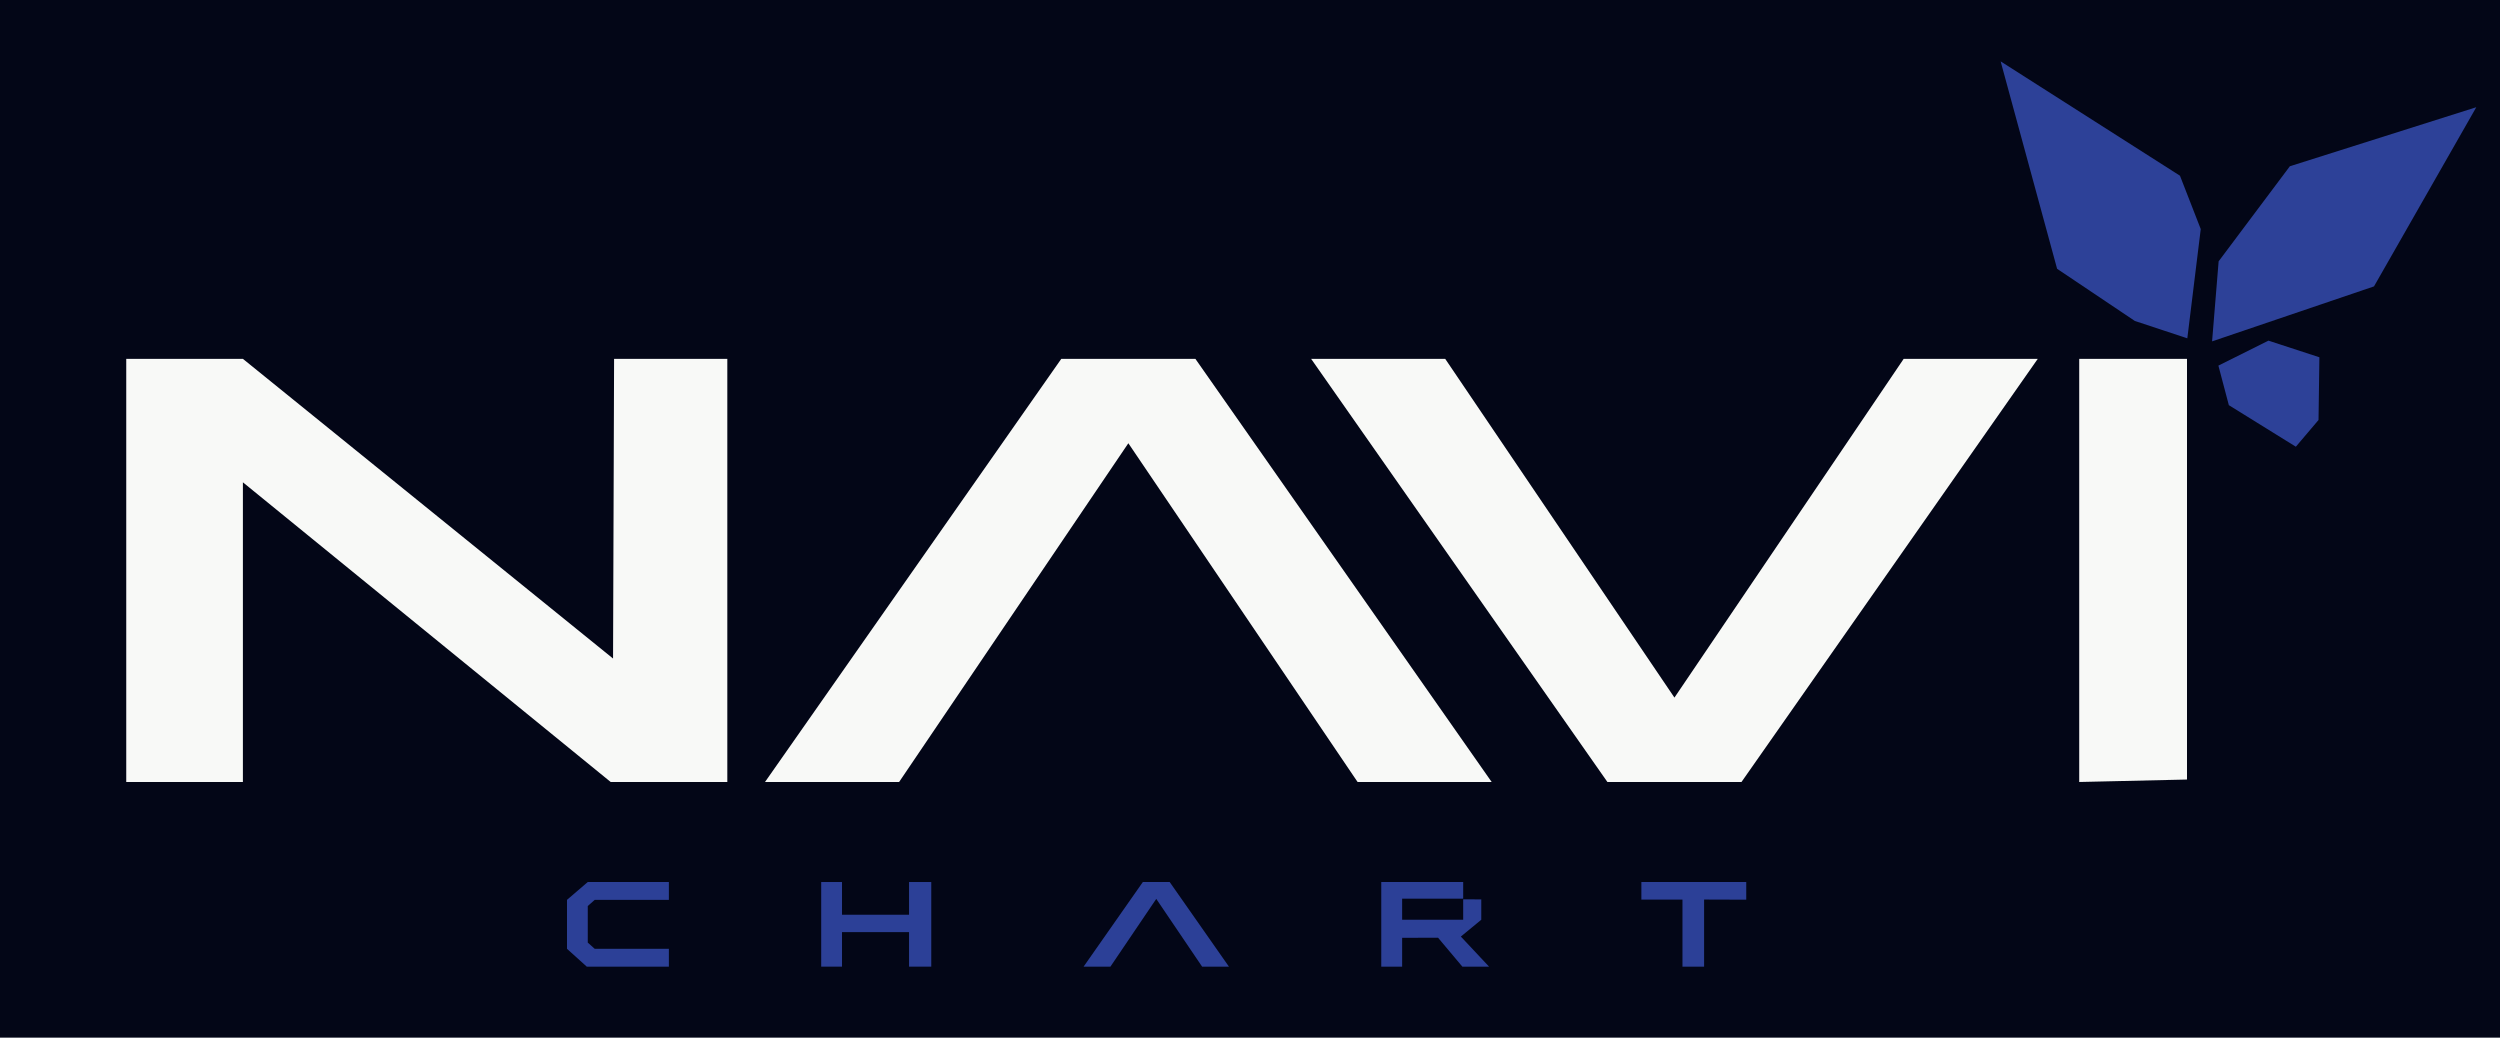
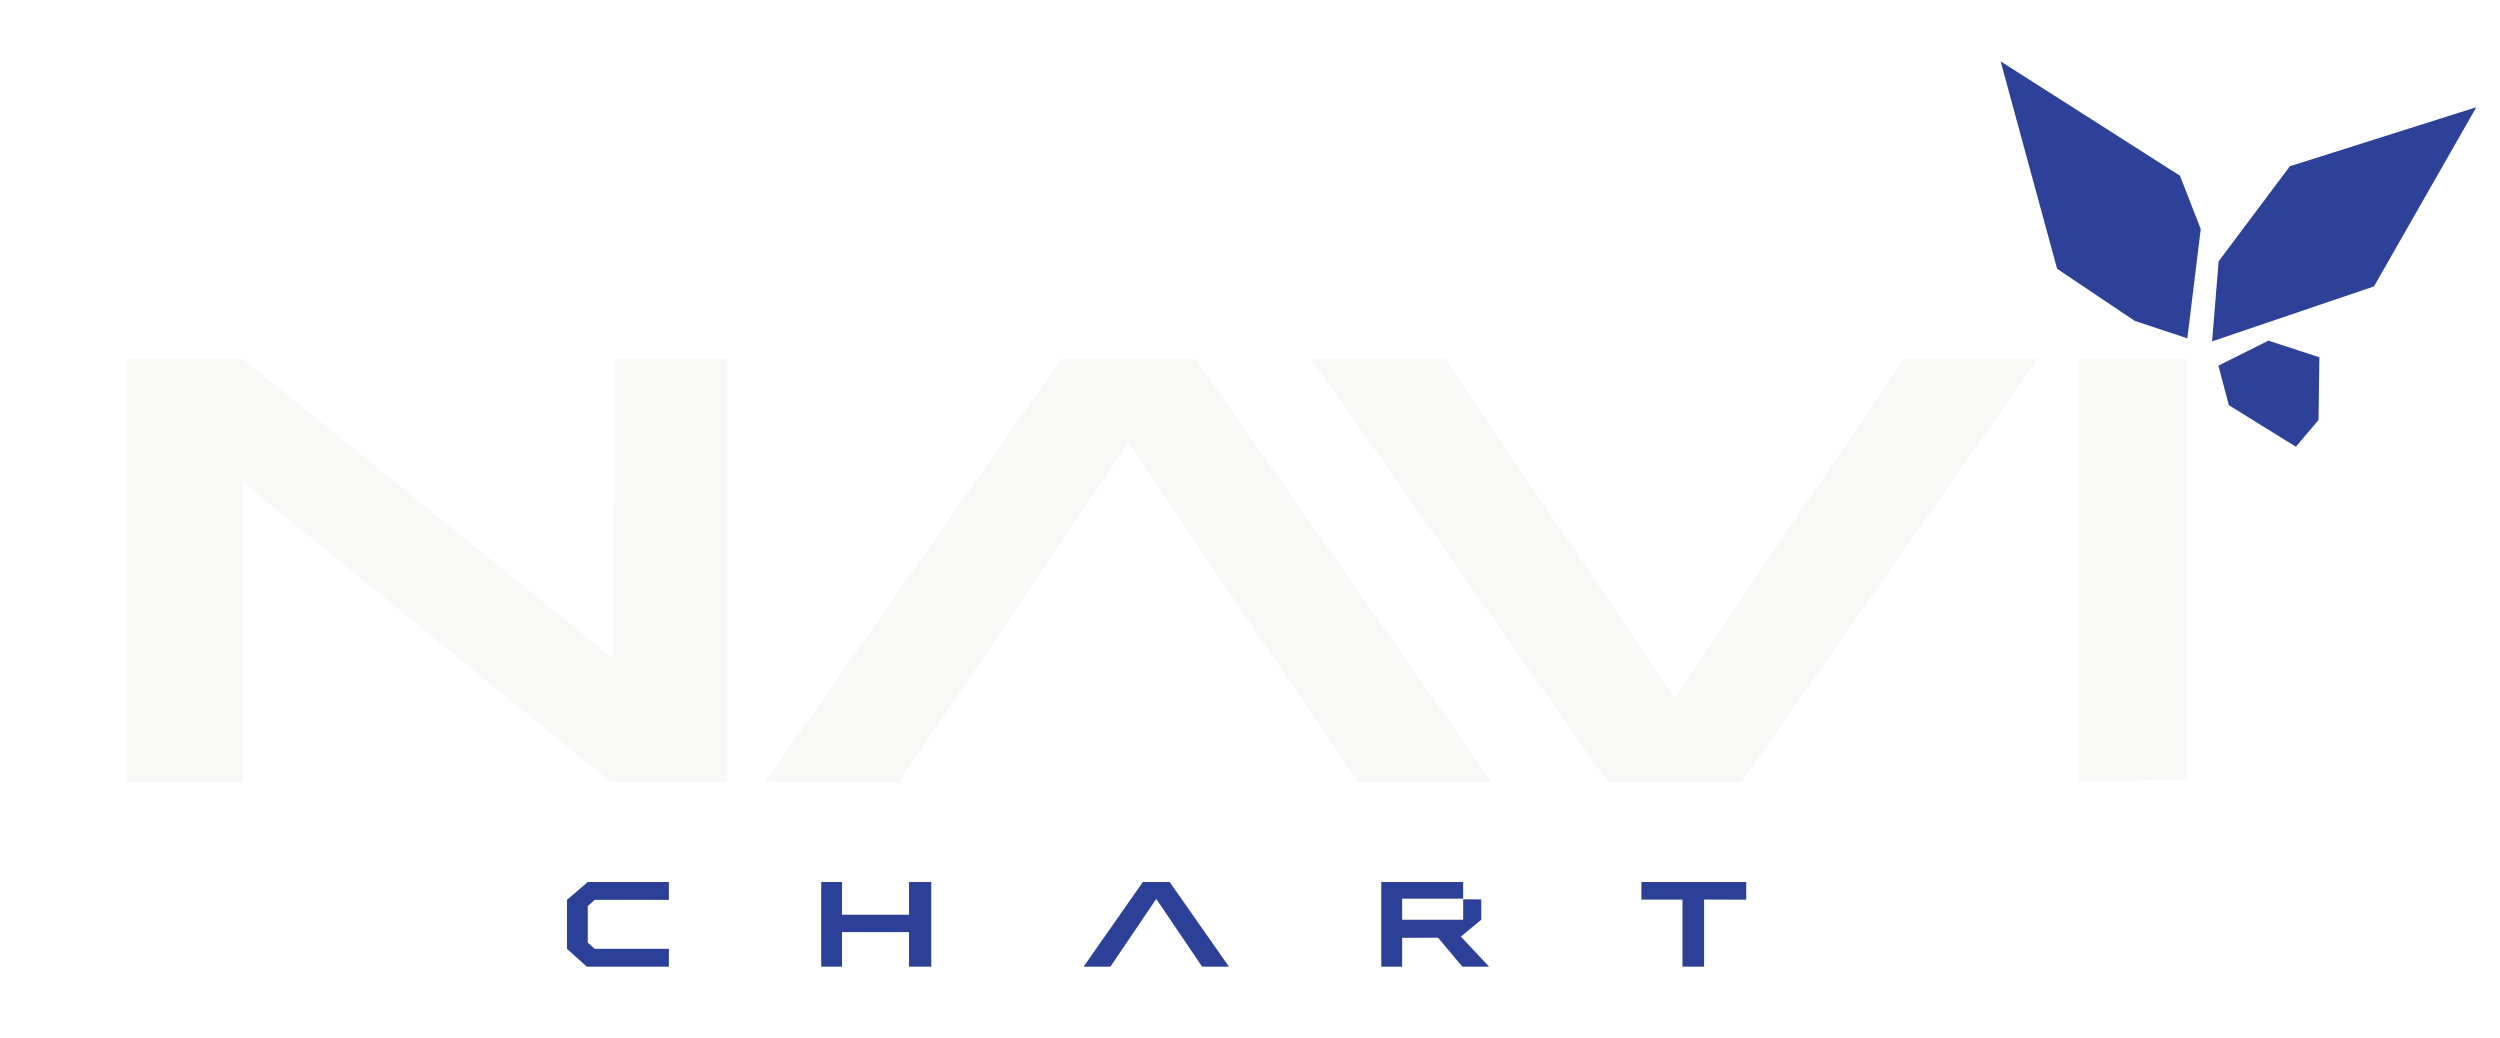
<svg xmlns="http://www.w3.org/2000/svg" id="_레이어_1" data-name=" 레이어 1" viewBox="0 0 1477.07 613.07">
  <defs>
    <style>
      .cls-1 {
        fill: #030617;
      }

      .cls-2 {
        fill: #f8f9f7;
      }

      .cls-3 {
        fill: #2c4097;
      }

      .cls-4 {
        fill: #2d4198;
      }
    </style>
  </defs>
-   <rect class="cls-1" width="1477.07" height="613.07" />
  <g>
    <polygon class="cls-4" points="1182.03 36.26 1215.39 158.81 1261.32 189.63 1292.33 199.89 1300.26 135.34 1287.99 103.82 1182.03 36.26" />
    <polygon class="cls-4" points="1310.83 154.39 1306.96 201.69 1402.62 169.21 1463.07 63.34 1352.91 98.23 1310.83 154.39" />
    <polygon class="cls-4" points="1340.26 201.26 1310.69 216.02 1316.86 239.38 1356.45 263.93 1369.85 248.14 1370.36 211.09 1340.26 201.26" />
  </g>
  <g>
    <polygon class="cls-3" points="485.19 521.12 497.48 521.12 497.48 540.45 537.09 540.45 537.09 521.12 550.22 521.12 550.22 571.12 537.09 571.12 537.09 550.72 497.48 550.72 497.48 571.12 485.19 571.12 485.19 521.12" />
    <polygon class="cls-3" points="864.49 521.12 864.49 530.97 828.42 530.97 828.42 543.41 864.49 543.41 864.49 531.34 875.18 531.39 875.18 543.41 863.11 553.35 879.77 571.12 864 571.12 849.63 554.02 828.42 554.09 828.42 571.12 816.09 571.12 816.09 521.12 864.49 521.12" />
    <polygon class="cls-3" points="969.77 521.12 969.77 531.5 994.05 531.5 994.05 571.12 1006.83 571.12 1006.83 531.48 1031.73 531.56 1031.73 521.12 969.77 521.12" />
    <polygon class="cls-3" points="346.68 571.12 347.27 571.12 395.19 571.12 395.19 560.59 351.39 560.59 347.27 556.92 347.27 535.3 351.39 531.65 395.19 531.65 395.19 521.12 347.27 521.12 335 531.65 335 560.59 346.68 571.12" />
    <polygon class="cls-3" points="640.22 571.12 675.23 521.12 691.08 521.12 726.09 571.12 710.24 571.12 683.15 531.09 656.07 571.12 640.22 571.12" />
  </g>
  <g>
    <polygon class="cls-2" points="1228.46 212.02 1292.14 212.02 1292.14 460.57 1228.46 462.02 1228.46 212.02" />
    <polygon class="cls-2" points="74.59 212.02 143.51 212.02 362.21 389.08 362.82 212.02 429.72 212.02 429.72 462.02 360.81 462.02 143.51 284.96 143.51 462.02 74.59 462.02 74.59 212.02" />
    <polygon class="cls-2" points="451.99 462.02 627.04 212.02 706.27 212.02 881.32 462.02 802.1 462.02 666.66 261.88 531.22 462.02 451.99 462.02" />
    <polygon class="cls-2" points="774.65 212.02 949.7 462.02 1028.92 462.02 1203.97 212.02 1124.75 212.02 989.31 412.16 853.87 212.02 774.65 212.02" />
  </g>
</svg>
